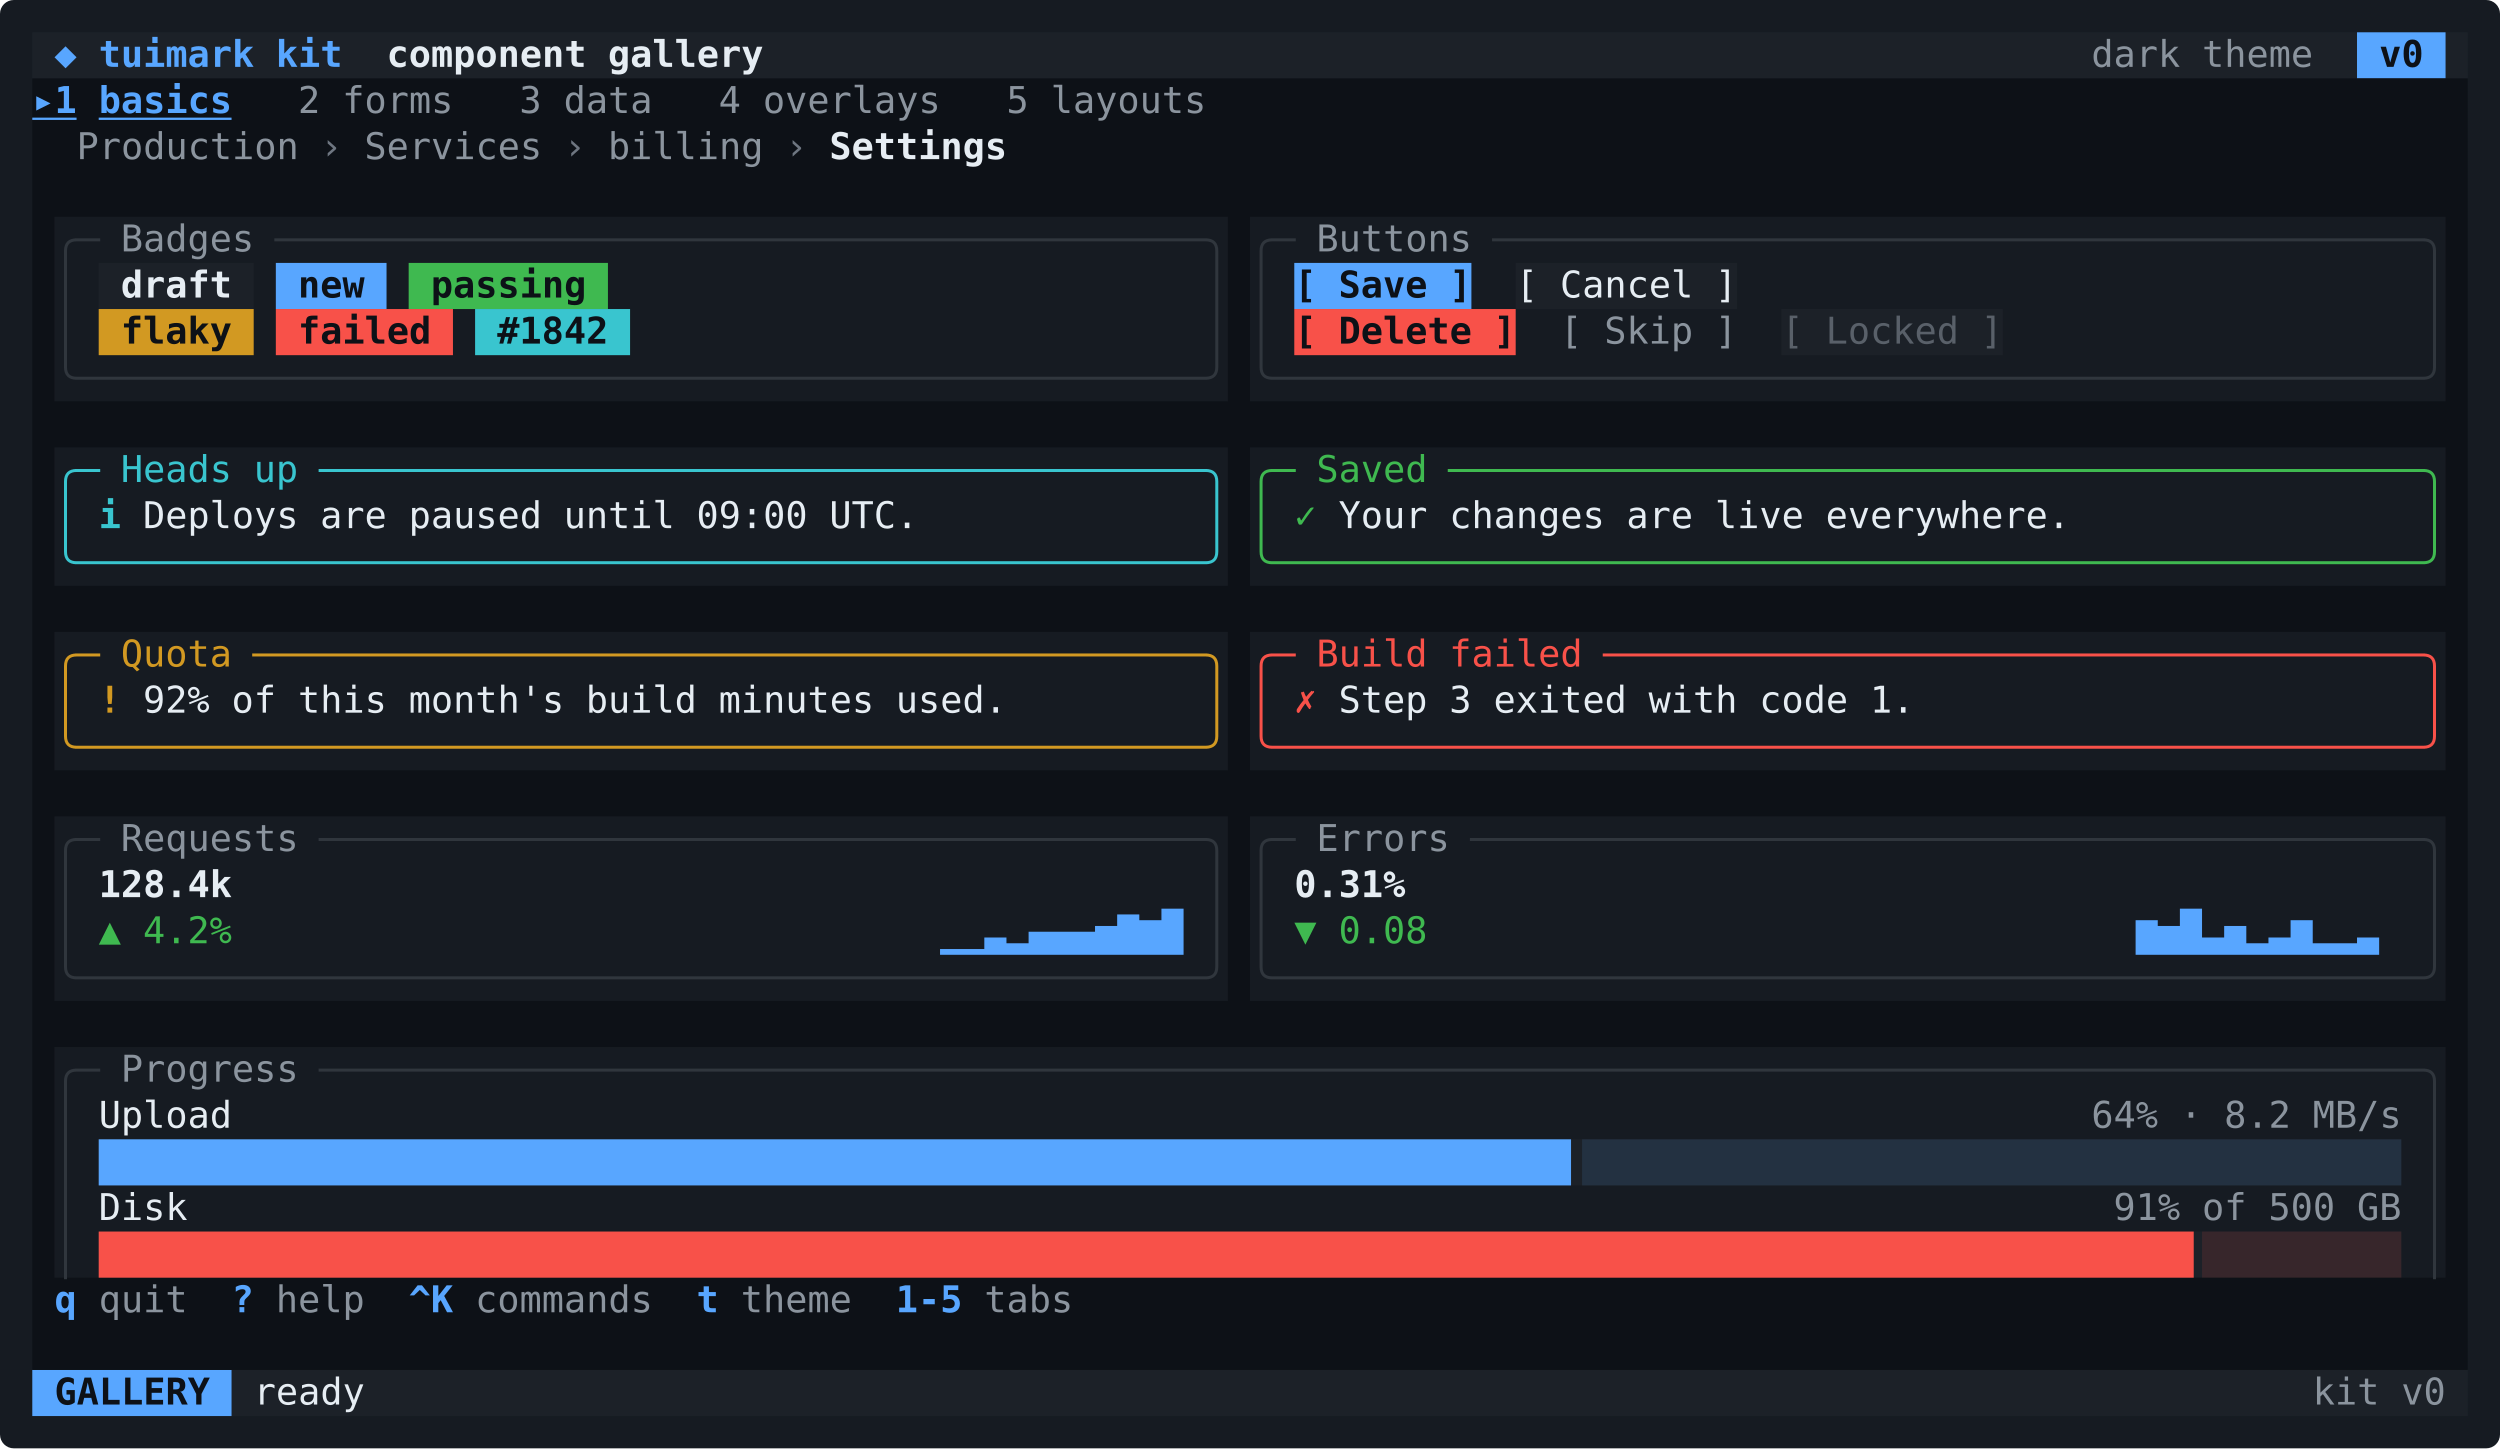
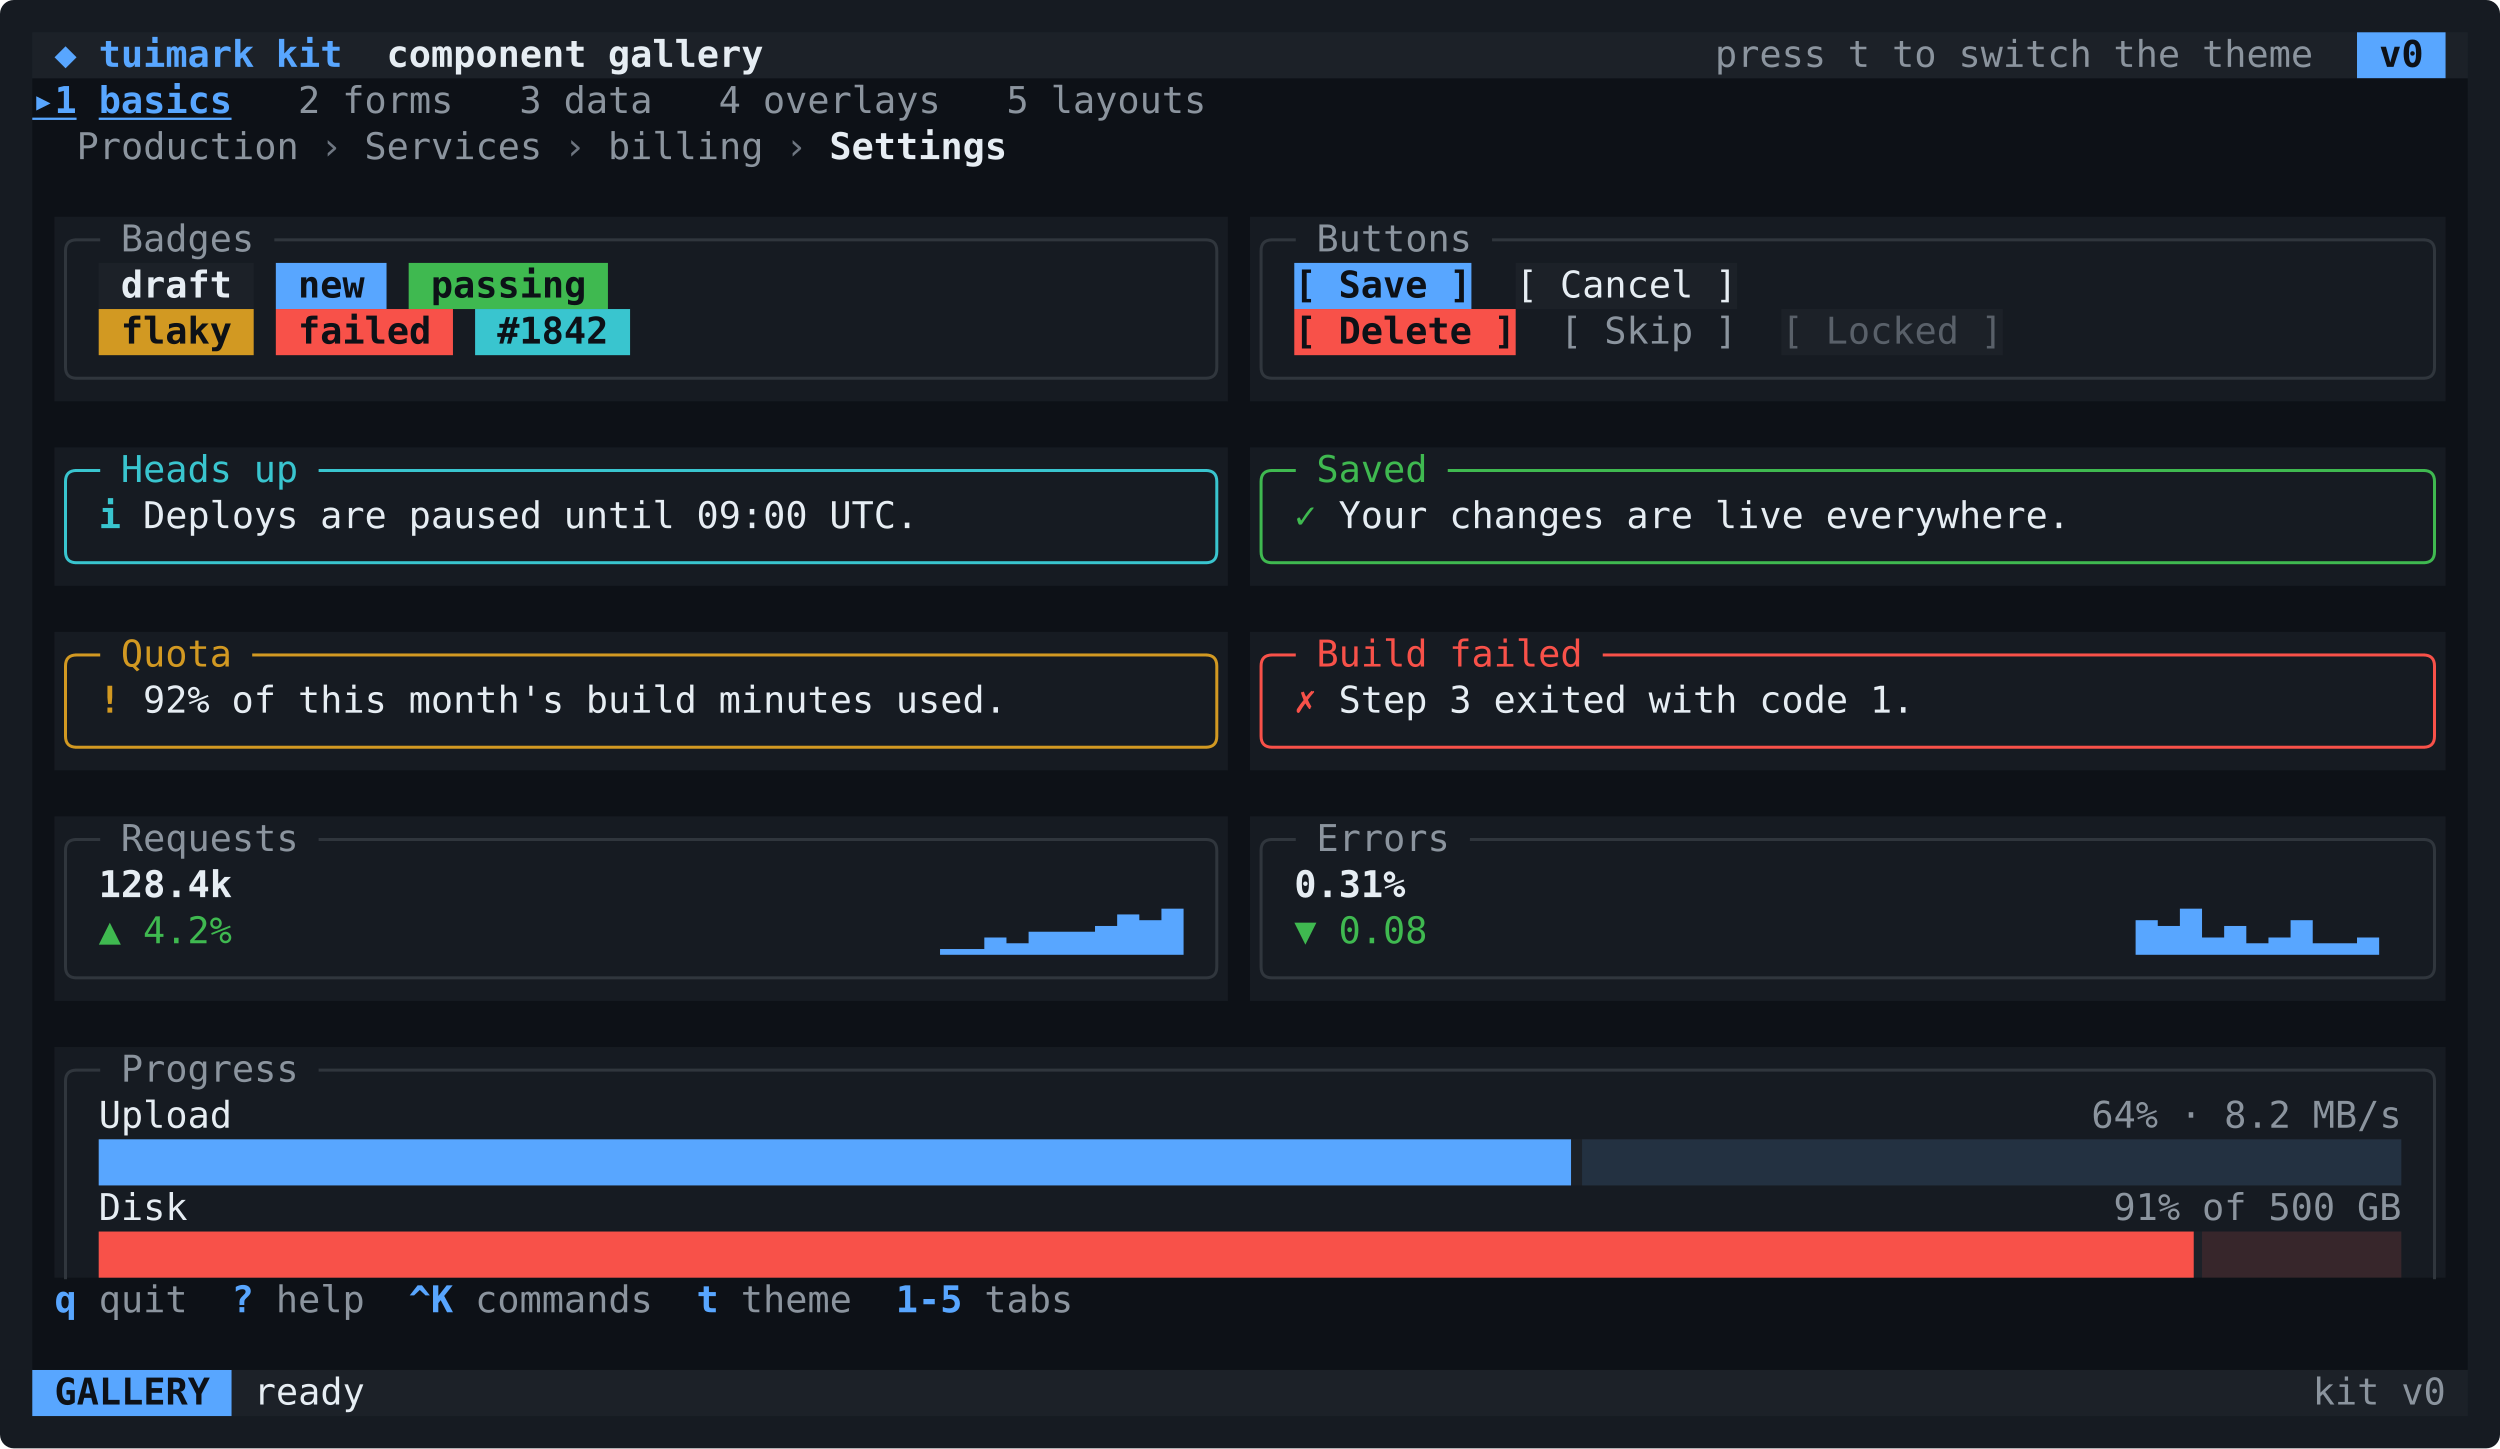
<svg xmlns="http://www.w3.org/2000/svg" width="1084" height="628" viewBox="0 0 1084 628" role="img" aria-label="kit gallery: the basics tab with a breadcrumb, badges, buttons, alerts and stat cards in the kit components, under the tab strip and the key hints">
  <rect width="1084" height="628" rx="6" fill="#161b22" />
  <path fill="#1c2128" d="M14 14h1008v20h-1008zM1060.4 14h9.6v20h-9.6zM42.8 114h67.2v20h-67.2zM657.2 114h96v20h-96zM772.4 134h96v20h-96zM42.8 494h998.4v20h-998.4zM42.8 534h998.4v20h-998.4zM100.4 594h969.6v20h-969.6z" />
  <path fill="#58a6ff" d="M1022 14h38.4v20h-38.4zM119.6 114h48v20h-48zM561.2 114h76.8v20h-76.8zM14 594h86.4v20h-86.4zM407.6 411.5h9.6v2.5h-9.6zM417.2 411.5h9.6v2.5h-9.6zM426.8 406.5h9.6v7.5h-9.6zM436.4 409h9.6v5h-9.6zM446 404h9.6v10h-9.6zM455.6 404h9.6v10h-9.6zM465.2 404h9.6v10h-9.6zM474.8 401.5h9.6v12.5h-9.6zM484.4 396.5h9.6v17.5h-9.6zM494 399h9.6v15h-9.6zM503.6 394h9.6v20h-9.6zM926 399h9.6v15h-9.6zM935.6 401.5h9.6v12.5h-9.6zM945.2 394h9.6v20h-9.6zM954.8 406.5h9.6v7.5h-9.6zM964.4 401.5h9.6v12.5h-9.6zM974 409h9.6v5h-9.6zM983.6 406.5h9.6v7.5h-9.6zM993.2 399h9.6v15h-9.6zM1002.8 409h9.6v5h-9.6zM1012.4 409h9.6v5h-9.6zM1022 406.5h9.6v7.5h-9.6zM42.8 494h9.6v20h-9.6zM52.4 494h9.6v20h-9.6zM62 494h9.6v20h-9.6zM71.6 494h9.6v20h-9.6zM81.2 494h9.6v20h-9.6zM90.8 494h9.6v20h-9.6zM100.4 494h9.6v20h-9.6zM110 494h9.6v20h-9.6zM119.6 494h9.6v20h-9.6zM129.2 494h9.6v20h-9.6zM138.8 494h9.6v20h-9.6zM148.4 494h9.6v20h-9.6zM158 494h9.6v20h-9.6zM167.6 494h9.6v20h-9.6zM177.2 494h9.6v20h-9.6zM186.8 494h9.6v20h-9.6zM196.4 494h9.6v20h-9.6zM206 494h9.6v20h-9.6zM215.6 494h9.6v20h-9.6zM225.2 494h9.6v20h-9.6zM234.8 494h9.6v20h-9.6zM244.4 494h9.6v20h-9.6zM254 494h9.6v20h-9.6zM263.6 494h9.6v20h-9.6zM273.2 494h9.6v20h-9.6zM282.8 494h9.6v20h-9.6zM292.4 494h9.6v20h-9.6zM302 494h9.6v20h-9.6zM311.6 494h9.6v20h-9.6zM321.2 494h9.6v20h-9.6zM330.8 494h9.6v20h-9.6zM340.4 494h9.6v20h-9.6zM350 494h9.6v20h-9.6zM359.6 494h9.6v20h-9.6zM369.2 494h9.6v20h-9.6zM378.8 494h9.6v20h-9.6zM388.4 494h9.6v20h-9.6zM398 494h9.6v20h-9.6zM407.6 494h9.6v20h-9.6zM417.2 494h9.6v20h-9.6zM426.8 494h9.6v20h-9.6zM436.4 494h9.6v20h-9.6zM446 494h9.6v20h-9.6zM455.6 494h9.6v20h-9.6zM465.2 494h9.6v20h-9.6zM474.8 494h9.6v20h-9.6zM484.4 494h9.6v20h-9.6zM494 494h9.6v20h-9.6zM503.6 494h9.6v20h-9.6zM513.2 494h9.6v20h-9.6zM522.8 494h9.6v20h-9.6zM532.4 494h9.6v20h-9.6zM542 494h9.6v20h-9.6zM551.6 494h9.6v20h-9.6zM561.2 494h9.6v20h-9.6zM570.8 494h9.6v20h-9.6zM580.4 494h9.6v20h-9.6zM590 494h9.6v20h-9.6zM599.6 494h9.6v20h-9.6zM609.2 494h9.6v20h-9.6zM618.8 494h9.6v20h-9.6zM628.4 494h9.6v20h-9.6zM638 494h9.6v20h-9.6zM647.6 494h9.6v20h-9.6zM657.2 494h9.6v20h-9.6zM666.8 494h9.6v20h-9.6zM676.4 494h4.8v20h-4.8z" />
  <path fill="#0d1117" d="M14 34h1056v20h-1056zM14 54h1056v20h-1056zM14 74h1056v20h-1056zM14 94h9.6v20h-9.6zM532.4 94h9.6v20h-9.6zM1060.4 94h9.6v20h-9.6zM14 114h9.6v20h-9.6zM532.4 114h9.6v20h-9.6zM1060.4 114h9.6v20h-9.6zM14 134h9.6v20h-9.6zM532.4 134h9.6v20h-9.6zM1060.4 134h9.6v20h-9.6zM14 154h9.6v20h-9.6zM532.4 154h9.6v20h-9.6zM1060.4 154h9.6v20h-9.6zM14 174h1056v20h-1056zM14 194h9.6v20h-9.6zM532.4 194h9.6v20h-9.6zM1060.4 194h9.6v20h-9.6zM14 214h9.6v20h-9.6zM532.4 214h9.6v20h-9.6zM1060.4 214h9.6v20h-9.6zM14 234h9.6v20h-9.6zM532.4 234h9.6v20h-9.6zM1060.4 234h9.6v20h-9.6zM14 254h1056v20h-1056zM14 274h9.6v20h-9.6zM532.4 274h9.6v20h-9.6zM1060.4 274h9.6v20h-9.6zM14 294h9.6v20h-9.6zM532.4 294h9.6v20h-9.6zM1060.4 294h9.6v20h-9.6zM14 314h9.6v20h-9.6zM532.4 314h9.6v20h-9.6zM1060.4 314h9.6v20h-9.6zM14 334h1056v20h-1056zM14 354h9.6v20h-9.6zM532.4 354h9.6v20h-9.6zM1060.4 354h9.6v20h-9.6zM14 374h9.6v20h-9.6zM532.4 374h9.6v20h-9.6zM1060.4 374h9.6v20h-9.6zM14 394h9.6v20h-9.6zM532.4 394h9.6v20h-9.6zM1060.4 394h9.6v20h-9.6zM14 414h9.6v20h-9.6zM532.4 414h9.6v20h-9.6zM1060.4 414h9.6v20h-9.6zM14 434h1056v20h-1056zM14 454h9.6v20h-9.6zM1060.4 454h9.6v20h-9.6zM14 474h9.6v20h-9.6zM1060.4 474h9.6v20h-9.6zM14 494h9.6v20h-9.6zM1060.4 494h9.6v20h-9.6zM14 514h9.6v20h-9.6zM1060.4 514h9.6v20h-9.6zM14 534h9.6v20h-9.6zM1060.4 534h9.6v20h-9.6zM14 554h1056v20h-1056zM14 574h1056v20h-1056z" />
  <path fill="#3fb950" d="M177.2 114h86.4v20h-86.4z" />
  <path fill="#d29922" d="M42.8 134h67.2v20h-67.2z" />
  <path fill="#f85149" d="M119.6 134h76.8v20h-76.8zM561.2 134h96v20h-96zM42.8 534h9.6v20h-9.6zM52.4 534h9.6v20h-9.6zM62 534h9.6v20h-9.6zM71.6 534h9.6v20h-9.6zM81.2 534h9.6v20h-9.6zM90.8 534h9.6v20h-9.6zM100.4 534h9.6v20h-9.6zM110 534h9.6v20h-9.6zM119.6 534h9.6v20h-9.6zM129.2 534h9.6v20h-9.6zM138.8 534h9.6v20h-9.6zM148.4 534h9.6v20h-9.6zM158 534h9.6v20h-9.6zM167.6 534h9.6v20h-9.6zM177.2 534h9.6v20h-9.6zM186.8 534h9.6v20h-9.6zM196.4 534h9.6v20h-9.6zM206 534h9.6v20h-9.6zM215.6 534h9.6v20h-9.6zM225.2 534h9.6v20h-9.6zM234.8 534h9.6v20h-9.6zM244.4 534h9.6v20h-9.6zM254 534h9.6v20h-9.6zM263.6 534h9.6v20h-9.6zM273.2 534h9.6v20h-9.6zM282.8 534h9.6v20h-9.6zM292.4 534h9.6v20h-9.6zM302 534h9.6v20h-9.6zM311.6 534h9.6v20h-9.6zM321.2 534h9.6v20h-9.6zM330.8 534h9.6v20h-9.6zM340.4 534h9.6v20h-9.6zM350 534h9.6v20h-9.6zM359.6 534h9.6v20h-9.6zM369.2 534h9.6v20h-9.6zM378.8 534h9.6v20h-9.6zM388.4 534h9.6v20h-9.6zM398 534h9.6v20h-9.6zM407.6 534h9.6v20h-9.6zM417.2 534h9.6v20h-9.6zM426.8 534h9.6v20h-9.6zM436.4 534h9.6v20h-9.6zM446 534h9.6v20h-9.6zM455.6 534h9.6v20h-9.6zM465.2 534h9.6v20h-9.6zM474.8 534h9.6v20h-9.6zM484.4 534h9.6v20h-9.6zM494 534h9.6v20h-9.6zM503.6 534h9.6v20h-9.6zM513.2 534h9.6v20h-9.6zM522.8 534h9.6v20h-9.6zM532.4 534h9.6v20h-9.6zM542 534h9.6v20h-9.6zM551.6 534h9.6v20h-9.6zM561.2 534h9.6v20h-9.6zM570.8 534h9.6v20h-9.6zM580.4 534h9.6v20h-9.6zM590 534h9.6v20h-9.6zM599.6 534h9.6v20h-9.6zM609.2 534h9.6v20h-9.6zM618.8 534h9.6v20h-9.6zM628.4 534h9.6v20h-9.6zM638 534h9.6v20h-9.6zM647.6 534h9.6v20h-9.6zM657.2 534h9.6v20h-9.6zM666.8 534h9.6v20h-9.6zM676.4 534h9.6v20h-9.6zM686 534h9.6v20h-9.6zM695.6 534h9.6v20h-9.6zM705.2 534h9.6v20h-9.6zM714.8 534h9.6v20h-9.6zM724.4 534h9.6v20h-9.6zM734 534h9.6v20h-9.6zM743.6 534h9.6v20h-9.6zM753.2 534h9.6v20h-9.6zM762.8 534h9.6v20h-9.6zM772.4 534h9.6v20h-9.6zM782 534h9.6v20h-9.6zM791.6 534h9.6v20h-9.6zM801.2 534h9.6v20h-9.6zM810.8 534h9.6v20h-9.6zM820.4 534h9.6v20h-9.6zM830 534h9.6v20h-9.6zM839.6 534h9.6v20h-9.6zM849.2 534h9.6v20h-9.6zM858.8 534h9.6v20h-9.6zM868.4 534h9.6v20h-9.6zM878 534h9.6v20h-9.6zM887.6 534h9.6v20h-9.6zM897.2 534h9.6v20h-9.6zM906.8 534h9.6v20h-9.6zM916.4 534h9.6v20h-9.6zM926 534h9.6v20h-9.6zM935.6 534h9.6v20h-9.6zM945.2 534h6v20h-6z" />
  <path fill="#39c5cf" d="M206 134h67.2v20h-67.2z" />
  <path fill="#58a6ff" fill-opacity="0.121" d="M686 494h9.6v20h-9.6zM695.6 494h9.6v20h-9.6zM705.2 494h9.6v20h-9.6zM714.8 494h9.6v20h-9.6zM724.4 494h9.6v20h-9.6zM734 494h9.6v20h-9.6zM743.6 494h9.6v20h-9.6zM753.2 494h9.6v20h-9.6zM762.8 494h9.6v20h-9.6zM772.4 494h9.6v20h-9.6zM782 494h9.6v20h-9.6zM791.6 494h9.6v20h-9.6zM801.2 494h9.6v20h-9.6zM810.8 494h9.6v20h-9.6zM820.4 494h9.6v20h-9.6zM830 494h9.6v20h-9.6zM839.6 494h9.6v20h-9.6zM849.2 494h9.6v20h-9.6zM858.8 494h9.6v20h-9.6zM868.4 494h9.6v20h-9.6zM878 494h9.6v20h-9.6zM887.6 494h9.6v20h-9.6zM897.2 494h9.6v20h-9.6zM906.8 494h9.6v20h-9.6zM916.4 494h9.6v20h-9.6zM926 494h9.6v20h-9.6zM935.6 494h9.6v20h-9.6zM945.2 494h9.6v20h-9.6zM954.8 494h9.6v20h-9.6zM964.4 494h9.6v20h-9.6zM974 494h9.6v20h-9.6zM983.6 494h9.6v20h-9.6zM993.2 494h9.6v20h-9.6zM1002.8 494h9.6v20h-9.6zM1012.4 494h9.6v20h-9.6zM1022 494h9.6v20h-9.6zM1031.6 494h9.6v20h-9.6z" />
  <path fill="#f85149" fill-opacity="0.121" d="M954.8 534h9.6v20h-9.6zM964.4 534h9.6v20h-9.6zM974 534h9.6v20h-9.6zM983.6 534h9.6v20h-9.6zM993.2 534h9.6v20h-9.6zM1002.8 534h9.6v20h-9.6zM1012.4 534h9.6v20h-9.6zM1022 534h9.6v20h-9.6zM1031.6 534h9.6v20h-9.6z" />
  <g fill="none" stroke-linecap="square" stroke-linejoin="miter">
    <path stroke="#30363d" stroke-width="1.3" d="M33.2 104H33.2Q28.4 104 28.4 108.8V114M33.2 104H42.8M119.6 104H129.2M129.2 104H138.8M138.8 104H148.4M148.4 104H158M158 104H167.6M167.6 104H177.2M177.2 104H186.8M186.8 104H196.4M196.4 104H206M206 104H215.6M215.6 104H225.2M225.2 104H234.8M234.8 104H244.4M244.4 104H254M254 104H263.6M263.6 104H273.2M273.2 104H282.8M282.8 104H292.4M292.4 104H302M302 104H311.6M311.6 104H321.2M321.2 104H330.8M330.8 104H340.4M340.4 104H350M350 104H359.6M359.6 104H369.2M369.2 104H378.8M378.8 104H388.4M388.4 104H398M398 104H407.6M407.6 104H417.2M417.2 104H426.8M426.8 104H436.4M436.4 104H446M446 104H455.6M455.6 104H465.2M465.2 104H474.8M474.8 104H484.4M484.4 104H494M494 104H503.6M503.6 104H513.2M513.2 104H522.8M522.8 104H522.8Q527.6 104 527.6 108.8V114M551.6 104H551.6Q546.8 104 546.8 108.8V114M551.6 104H561.2M647.6 104H657.2M657.2 104H666.8M666.8 104H676.4M676.4 104H686M686 104H695.6M695.6 104H705.2M705.2 104H714.8M714.8 104H724.4M724.4 104H734M734 104H743.6M743.6 104H753.2M753.2 104H762.8M762.8 104H772.4M772.4 104H782M782 104H791.6M791.6 104H801.2M801.2 104H810.8M810.8 104H820.4M820.4 104H830M830 104H839.6M839.6 104H849.2M849.2 104H858.8M858.8 104H868.4M868.4 104H878M878 104H887.6M887.6 104H897.2M897.2 104H906.8M906.8 104H916.4M916.4 104H926M926 104H935.6M935.6 104H945.2M945.2 104H954.8M954.8 104H964.4M964.4 104H974M974 104H983.6M983.6 104H993.2M993.2 104H1002.8M1002.8 104H1012.4M1012.4 104H1022M1022 104H1031.6M1031.6 104H1041.2M1041.2 104H1050.8M1050.8 104H1050.8Q1055.6 104 1055.6 108.8V114M28.4 114V134M527.6 114V134M546.8 114V134M1055.6 114V134M28.4 134V154M527.6 134V154M546.8 134V154M1055.6 134V154M33.2 164H33.2Q28.4 164 28.4 159.2V154M33.2 164H42.8M42.8 164H52.4M52.4 164H62M62 164H71.6M71.6 164H81.2M81.2 164H90.8M90.8 164H100.4M100.4 164H110M110 164H119.6M119.6 164H129.2M129.2 164H138.8M138.8 164H148.4M148.4 164H158M158 164H167.6M167.6 164H177.2M177.2 164H186.8M186.8 164H196.4M196.4 164H206M206 164H215.6M215.6 164H225.2M225.2 164H234.8M234.8 164H244.4M244.4 164H254M254 164H263.6M263.6 164H273.2M273.2 164H282.8M282.8 164H292.4M292.4 164H302M302 164H311.6M311.6 164H321.2M321.2 164H330.8M330.8 164H340.4M340.4 164H350M350 164H359.6M359.6 164H369.2M369.2 164H378.8M378.8 164H388.4M388.4 164H398M398 164H407.6M407.6 164H417.2M417.2 164H426.8M426.8 164H436.4M436.4 164H446M446 164H455.6M455.6 164H465.2M465.2 164H474.8M474.8 164H484.4M484.4 164H494M494 164H503.6M503.6 164H513.2M513.2 164H522.8M522.8 164H522.8Q527.6 164 527.6 159.2V154M551.6 164H551.6Q546.8 164 546.8 159.2V154M551.6 164H561.2M561.2 164H570.8M570.8 164H580.4M580.4 164H590M590 164H599.6M599.6 164H609.2M609.2 164H618.8M618.8 164H628.4M628.4 164H638M638 164H647.6M647.6 164H657.2M657.2 164H666.8M666.8 164H676.4M676.4 164H686M686 164H695.6M695.6 164H705.2M705.2 164H714.8M714.8 164H724.4M724.4 164H734M734 164H743.6M743.6 164H753.2M753.2 164H762.8M762.8 164H772.4M772.4 164H782M782 164H791.6M791.6 164H801.2M801.2 164H810.8M810.8 164H820.4M820.4 164H830M830 164H839.6M839.6 164H849.2M849.2 164H858.8M858.8 164H868.4M868.4 164H878M878 164H887.6M887.6 164H897.2M897.2 164H906.8M906.8 164H916.4M916.4 164H926M926 164H935.6M935.6 164H945.2M945.2 164H954.8M954.8 164H964.4M964.4 164H974M974 164H983.6M983.6 164H993.2M993.2 164H1002.8M1002.8 164H1012.4M1012.4 164H1022M1022 164H1031.6M1031.6 164H1041.2M1041.2 164H1050.8M1050.8 164H1050.8Q1055.6 164 1055.6 159.2V154M33.2 364H33.2Q28.4 364 28.4 368.8V374M33.2 364H42.8M138.8 364H148.4M148.4 364H158M158 364H167.6M167.6 364H177.2M177.2 364H186.8M186.8 364H196.4M196.4 364H206M206 364H215.6M215.6 364H225.2M225.2 364H234.8M234.8 364H244.4M244.4 364H254M254 364H263.6M263.6 364H273.2M273.2 364H282.8M282.8 364H292.4M292.4 364H302M302 364H311.6M311.6 364H321.2M321.2 364H330.8M330.8 364H340.4M340.4 364H350M350 364H359.6M359.6 364H369.2M369.2 364H378.8M378.8 364H388.4M388.4 364H398M398 364H407.6M407.6 364H417.2M417.2 364H426.8M426.8 364H436.4M436.4 364H446M446 364H455.6M455.6 364H465.2M465.2 364H474.8M474.8 364H484.4M484.4 364H494M494 364H503.6M503.6 364H513.2M513.2 364H522.8M522.8 364H522.8Q527.6 364 527.6 368.8V374M551.6 364H551.6Q546.8 364 546.8 368.8V374M551.6 364H561.2M638 364H647.6M647.6 364H657.2M657.2 364H666.8M666.8 364H676.4M676.4 364H686M686 364H695.6M695.6 364H705.2M705.2 364H714.8M714.8 364H724.4M724.4 364H734M734 364H743.6M743.6 364H753.2M753.2 364H762.8M762.8 364H772.4M772.4 364H782M782 364H791.6M791.6 364H801.2M801.2 364H810.8M810.8 364H820.4M820.4 364H830M830 364H839.6M839.6 364H849.2M849.2 364H858.8M858.8 364H868.4M868.4 364H878M878 364H887.6M887.6 364H897.2M897.2 364H906.8M906.8 364H916.4M916.4 364H926M926 364H935.6M935.6 364H945.2M945.2 364H954.8M954.8 364H964.4M964.4 364H974M974 364H983.6M983.6 364H993.2M993.2 364H1002.8M1002.8 364H1012.4M1012.4 364H1022M1022 364H1031.6M1031.6 364H1041.2M1041.2 364H1050.8M1050.8 364H1050.8Q1055.6 364 1055.6 368.8V374M28.4 374V394M527.6 374V394M546.8 374V394M1055.6 374V394M28.4 394V414M527.6 394V414M546.8 394V414M1055.6 394V414M33.2 424H33.2Q28.4 424 28.4 419.2V414M33.2 424H42.8M42.8 424H52.4M52.4 424H62M62 424H71.6M71.6 424H81.2M81.2 424H90.8M90.8 424H100.4M100.4 424H110M110 424H119.6M119.6 424H129.2M129.2 424H138.8M138.8 424H148.4M148.4 424H158M158 424H167.6M167.6 424H177.2M177.2 424H186.8M186.8 424H196.4M196.4 424H206M206 424H215.6M215.6 424H225.2M225.2 424H234.8M234.8 424H244.4M244.4 424H254M254 424H263.6M263.6 424H273.2M273.2 424H282.8M282.8 424H292.4M292.4 424H302M302 424H311.6M311.6 424H321.2M321.2 424H330.8M330.8 424H340.4M340.4 424H350M350 424H359.6M359.6 424H369.2M369.2 424H378.8M378.8 424H388.4M388.4 424H398M398 424H407.6M407.6 424H417.2M417.2 424H426.8M426.8 424H436.4M436.4 424H446M446 424H455.6M455.6 424H465.2M465.2 424H474.8M474.8 424H484.4M484.4 424H494M494 424H503.6M503.6 424H513.2M513.2 424H522.8M522.8 424H522.8Q527.6 424 527.6 419.2V414M551.6 424H551.6Q546.8 424 546.8 419.2V414M551.6 424H561.2M561.2 424H570.8M570.8 424H580.4M580.4 424H590M590 424H599.6M599.6 424H609.2M609.2 424H618.8M618.8 424H628.4M628.4 424H638M638 424H647.6M647.6 424H657.2M657.2 424H666.8M666.8 424H676.4M676.4 424H686M686 424H695.6M695.6 424H705.2M705.2 424H714.8M714.8 424H724.4M724.4 424H734M734 424H743.6M743.6 424H753.2M753.2 424H762.8M762.8 424H772.4M772.4 424H782M782 424H791.6M791.6 424H801.2M801.2 424H810.8M810.8 424H820.4M820.4 424H830M830 424H839.6M839.6 424H849.2M849.2 424H858.8M858.8 424H868.4M868.4 424H878M878 424H887.6M887.6 424H897.2M897.2 424H906.8M906.8 424H916.4M916.4 424H926M926 424H935.6M935.6 424H945.2M945.2 424H954.8M954.8 424H964.4M964.4 424H974M974 424H983.6M983.6 424H993.2M993.2 424H1002.8M1002.8 424H1012.4M1012.4 424H1022M1022 424H1031.6M1031.6 424H1041.2M1041.2 424H1050.8M1050.8 424H1050.8Q1055.6 424 1055.6 419.2V414M33.2 464H33.2Q28.4 464 28.4 468.8V474M33.2 464H42.8M138.8 464H148.4M148.4 464H158M158 464H167.6M167.6 464H177.2M177.2 464H186.8M186.8 464H196.4M196.4 464H206M206 464H215.6M215.6 464H225.2M225.2 464H234.8M234.8 464H244.4M244.4 464H254M254 464H263.6M263.6 464H273.2M273.2 464H282.8M282.8 464H292.4M292.4 464H302M302 464H311.6M311.6 464H321.2M321.2 464H330.8M330.8 464H340.4M340.4 464H350M350 464H359.6M359.6 464H369.2M369.2 464H378.8M378.8 464H388.4M388.4 464H398M398 464H407.6M407.6 464H417.2M417.2 464H426.8M426.8 464H436.4M436.4 464H446M446 464H455.6M455.6 464H465.2M465.2 464H474.8M474.8 464H484.4M484.4 464H494M494 464H503.6M503.6 464H513.2M513.2 464H522.8M522.8 464H532.4M532.4 464H542M542 464H551.6M551.6 464H561.2M561.2 464H570.8M570.8 464H580.4M580.4 464H590M590 464H599.6M599.6 464H609.2M609.2 464H618.8M618.8 464H628.4M628.4 464H638M638 464H647.6M647.6 464H657.2M657.2 464H666.8M666.8 464H676.4M676.4 464H686M686 464H695.6M695.6 464H705.2M705.2 464H714.8M714.8 464H724.4M724.4 464H734M734 464H743.6M743.6 464H753.2M753.2 464H762.8M762.8 464H772.4M772.4 464H782M782 464H791.6M791.6 464H801.2M801.2 464H810.8M810.8 464H820.4M820.4 464H830M830 464H839.6M839.6 464H849.2M849.2 464H858.8M858.8 464H868.4M868.4 464H878M878 464H887.6M887.6 464H897.2M897.2 464H906.8M906.8 464H916.4M916.4 464H926M926 464H935.6M935.6 464H945.2M945.2 464H954.8M954.8 464H964.4M964.4 464H974M974 464H983.6M983.6 464H993.2M993.2 464H1002.8M1002.8 464H1012.4M1012.4 464H1022M1022 464H1031.6M1031.6 464H1041.2M1041.2 464H1050.8M1050.8 464H1050.8Q1055.6 464 1055.6 468.8V474M28.4 474V494M1055.6 474V494M28.4 494V514M1055.6 494V514M28.4 514V534M1055.6 514V534M28.4 534V554M1055.6 534V554" />
    <path stroke="#39c5cf" stroke-width="1.3" d="M33.2 204H33.2Q28.4 204 28.4 208.8V214M33.2 204H42.8M138.8 204H148.4M148.4 204H158M158 204H167.6M167.6 204H177.2M177.2 204H186.8M186.8 204H196.4M196.4 204H206M206 204H215.6M215.6 204H225.2M225.2 204H234.8M234.8 204H244.4M244.4 204H254M254 204H263.6M263.6 204H273.2M273.2 204H282.8M282.8 204H292.4M292.4 204H302M302 204H311.6M311.6 204H321.2M321.2 204H330.8M330.8 204H340.4M340.4 204H350M350 204H359.6M359.6 204H369.2M369.2 204H378.8M378.8 204H388.4M388.4 204H398M398 204H407.6M407.6 204H417.2M417.2 204H426.8M426.8 204H436.4M436.4 204H446M446 204H455.6M455.6 204H465.2M465.2 204H474.8M474.8 204H484.4M484.4 204H494M494 204H503.6M503.6 204H513.2M513.2 204H522.8M522.8 204H522.8Q527.6 204 527.6 208.8V214M28.4 214V234M527.6 214V234M33.2 244H33.2Q28.4 244 28.4 239.2V234M33.2 244H42.8M42.8 244H52.4M52.4 244H62M62 244H71.6M71.6 244H81.2M81.2 244H90.8M90.8 244H100.4M100.4 244H110M110 244H119.6M119.6 244H129.2M129.2 244H138.8M138.8 244H148.4M148.4 244H158M158 244H167.6M167.6 244H177.2M177.2 244H186.8M186.8 244H196.4M196.4 244H206M206 244H215.6M215.6 244H225.2M225.2 244H234.8M234.8 244H244.4M244.4 244H254M254 244H263.6M263.6 244H273.2M273.2 244H282.8M282.8 244H292.4M292.4 244H302M302 244H311.6M311.6 244H321.2M321.2 244H330.8M330.8 244H340.4M340.4 244H350M350 244H359.6M359.6 244H369.2M369.2 244H378.8M378.8 244H388.4M388.4 244H398M398 244H407.6M407.6 244H417.2M417.2 244H426.8M426.8 244H436.4M436.4 244H446M446 244H455.6M455.6 244H465.2M465.2 244H474.8M474.8 244H484.4M484.4 244H494M494 244H503.6M503.6 244H513.2M513.2 244H522.8M522.8 244H522.8Q527.6 244 527.6 239.2V234" />
    <path stroke="#3fb950" stroke-width="1.3" d="M551.6 204H551.6Q546.8 204 546.8 208.8V214M551.6 204H561.2M628.4 204H638M638 204H647.6M647.6 204H657.2M657.2 204H666.8M666.8 204H676.4M676.4 204H686M686 204H695.6M695.6 204H705.2M705.2 204H714.8M714.8 204H724.4M724.4 204H734M734 204H743.6M743.6 204H753.2M753.2 204H762.8M762.8 204H772.4M772.4 204H782M782 204H791.6M791.6 204H801.2M801.2 204H810.8M810.8 204H820.4M820.4 204H830M830 204H839.6M839.6 204H849.2M849.2 204H858.8M858.8 204H868.4M868.4 204H878M878 204H887.6M887.6 204H897.2M897.2 204H906.8M906.8 204H916.4M916.4 204H926M926 204H935.6M935.6 204H945.2M945.2 204H954.8M954.8 204H964.4M964.4 204H974M974 204H983.6M983.6 204H993.2M993.2 204H1002.8M1002.8 204H1012.4M1012.4 204H1022M1022 204H1031.6M1031.6 204H1041.2M1041.2 204H1050.8M1050.8 204H1050.8Q1055.6 204 1055.6 208.8V214M546.8 214V234M1055.6 214V234M551.6 244H551.6Q546.8 244 546.8 239.2V234M551.6 244H561.2M561.2 244H570.8M570.8 244H580.4M580.4 244H590M590 244H599.6M599.6 244H609.2M609.2 244H618.8M618.8 244H628.4M628.4 244H638M638 244H647.6M647.6 244H657.2M657.2 244H666.8M666.8 244H676.4M676.4 244H686M686 244H695.6M695.6 244H705.2M705.2 244H714.8M714.8 244H724.4M724.4 244H734M734 244H743.6M743.6 244H753.2M753.2 244H762.8M762.8 244H772.4M772.4 244H782M782 244H791.6M791.6 244H801.2M801.2 244H810.8M810.8 244H820.4M820.4 244H830M830 244H839.6M839.6 244H849.2M849.2 244H858.8M858.8 244H868.4M868.4 244H878M878 244H887.6M887.6 244H897.2M897.2 244H906.8M906.8 244H916.4M916.4 244H926M926 244H935.6M935.6 244H945.2M945.2 244H954.8M954.8 244H964.4M964.4 244H974M974 244H983.6M983.6 244H993.2M993.2 244H1002.8M1002.8 244H1012.4M1012.4 244H1022M1022 244H1031.6M1031.6 244H1041.2M1041.2 244H1050.8M1050.8 244H1050.8Q1055.6 244 1055.6 239.2V234" />
    <path stroke="#d29922" stroke-width="1.3" d="M33.2 284H33.2Q28.4 284 28.4 288.8V294M33.2 284H42.8M110 284H119.6M119.6 284H129.2M129.2 284H138.8M138.8 284H148.4M148.4 284H158M158 284H167.6M167.6 284H177.2M177.2 284H186.8M186.8 284H196.4M196.4 284H206M206 284H215.6M215.6 284H225.2M225.2 284H234.8M234.8 284H244.4M244.4 284H254M254 284H263.6M263.6 284H273.2M273.2 284H282.8M282.8 284H292.4M292.4 284H302M302 284H311.6M311.6 284H321.2M321.2 284H330.8M330.8 284H340.4M340.4 284H350M350 284H359.6M359.6 284H369.2M369.2 284H378.8M378.8 284H388.4M388.4 284H398M398 284H407.6M407.6 284H417.2M417.2 284H426.8M426.8 284H436.4M436.4 284H446M446 284H455.6M455.6 284H465.2M465.2 284H474.8M474.8 284H484.4M484.4 284H494M494 284H503.6M503.6 284H513.2M513.2 284H522.8M522.8 284H522.8Q527.6 284 527.6 288.8V294M28.4 294V314M527.6 294V314M33.2 324H33.2Q28.4 324 28.4 319.2V314M33.2 324H42.8M42.8 324H52.4M52.4 324H62M62 324H71.6M71.6 324H81.2M81.2 324H90.8M90.8 324H100.4M100.4 324H110M110 324H119.6M119.6 324H129.2M129.2 324H138.8M138.8 324H148.4M148.4 324H158M158 324H167.6M167.6 324H177.2M177.2 324H186.8M186.8 324H196.4M196.4 324H206M206 324H215.6M215.6 324H225.2M225.2 324H234.8M234.8 324H244.4M244.4 324H254M254 324H263.6M263.6 324H273.2M273.2 324H282.8M282.8 324H292.4M292.4 324H302M302 324H311.6M311.6 324H321.2M321.2 324H330.8M330.8 324H340.4M340.4 324H350M350 324H359.6M359.6 324H369.2M369.2 324H378.8M378.8 324H388.4M388.4 324H398M398 324H407.6M407.6 324H417.2M417.2 324H426.8M426.8 324H436.4M436.4 324H446M446 324H455.6M455.6 324H465.2M465.2 324H474.8M474.8 324H484.4M484.4 324H494M494 324H503.6M503.6 324H513.2M513.2 324H522.8M522.8 324H522.8Q527.6 324 527.6 319.2V314" />
    <path stroke="#f85149" stroke-width="1.3" d="M551.6 284H551.6Q546.8 284 546.8 288.8V294M551.6 284H561.2M695.6 284H705.2M705.2 284H714.8M714.8 284H724.4M724.4 284H734M734 284H743.6M743.6 284H753.2M753.2 284H762.8M762.8 284H772.4M772.4 284H782M782 284H791.6M791.6 284H801.2M801.2 284H810.8M810.8 284H820.4M820.4 284H830M830 284H839.6M839.6 284H849.2M849.2 284H858.8M858.8 284H868.4M868.4 284H878M878 284H887.6M887.6 284H897.2M897.2 284H906.8M906.8 284H916.4M916.4 284H926M926 284H935.6M935.6 284H945.2M945.2 284H954.8M954.8 284H964.4M964.4 284H974M974 284H983.6M983.6 284H993.2M993.2 284H1002.8M1002.8 284H1012.4M1012.4 284H1022M1022 284H1031.6M1031.6 284H1041.2M1041.2 284H1050.8M1050.8 284H1050.8Q1055.6 284 1055.6 288.8V294M546.8 294V314M1055.6 294V314M551.6 324H551.6Q546.8 324 546.8 319.2V314M551.6 324H561.2M561.2 324H570.8M570.8 324H580.4M580.4 324H590M590 324H599.6M599.6 324H609.2M609.2 324H618.8M618.8 324H628.4M628.4 324H638M638 324H647.6M647.6 324H657.2M657.2 324H666.8M666.8 324H676.4M676.4 324H686M686 324H695.6M695.6 324H705.2M705.2 324H714.8M714.8 324H724.4M724.4 324H734M734 324H743.6M743.6 324H753.2M753.2 324H762.8M762.8 324H772.4M772.4 324H782M782 324H791.6M791.6 324H801.2M801.2 324H810.8M810.8 324H820.4M820.4 324H830M830 324H839.6M839.6 324H849.2M849.2 324H858.8M858.8 324H868.4M868.4 324H878M878 324H887.6M887.6 324H897.2M897.2 324H906.8M906.8 324H916.4M916.4 324H926M926 324H935.6M935.6 324H945.2M945.2 324H954.8M954.8 324H964.4M964.4 324H974M974 324H983.6M983.6 324H993.2M993.2 324H1002.8M1002.8 324H1012.4M1012.4 324H1022M1022 324H1031.6M1031.6 324H1041.2M1041.2 324H1050.8M1050.8 324H1050.8Q1055.6 324 1055.6 319.2V314" />
  </g>
  <g font-family="'JetBrains Mono','SF Mono',SFMono-Regular,Menlo,Consolas,'DejaVu Sans Mono','Noto Sans Mono',monospace" font-size="16" xml:space="preserve">
    <text x="23.6" y="29" textLength="9.6" lengthAdjust="spacing" fill="#58a6ff" font-weight="700">◆</text>
    <text x="42.8" y="29" textLength="67.2" lengthAdjust="spacing" fill="#58a6ff" font-weight="700">tuimark</text>
    <text x="119.6" y="29" textLength="28.8" lengthAdjust="spacing" fill="#58a6ff" font-weight="700">kit</text>
    <text x="167.6" y="29" textLength="86.4" lengthAdjust="spacing" fill="#e6edf3" font-weight="700">component</text>
    <text x="263.6" y="29" textLength="67.2" lengthAdjust="spacing" fill="#e6edf3" font-weight="700">gallery</text>
-     <text x="906.8" y="29" textLength="38.4" lengthAdjust="spacing" fill="#8b949e">dark</text>
+     <text x="743.6" y="29" textLength="48" lengthAdjust="spacing" fill="#8b949e">press</text>
+     <text x="801.2" y="29" textLength="9.6" lengthAdjust="spacing" fill="#8b949e">t</text>
+     <text x="820.4" y="29" textLength="19.2" lengthAdjust="spacing" fill="#8b949e">to</text>
+     <text x="849.2" y="29" textLength="57.6" lengthAdjust="spacing" fill="#8b949e">switch</text>
+     <text x="916.4" y="29" textLength="28.8" lengthAdjust="spacing" fill="#8b949e">the</text>
    <text x="954.8" y="29" textLength="48" lengthAdjust="spacing" fill="#8b949e">theme</text>
    <text x="1031.6" y="29" textLength="19.2" lengthAdjust="spacing" fill="#0d1117" font-weight="700">v0</text>
    <text x="14" y="49" textLength="19.2" lengthAdjust="spacing" fill="#58a6ff" font-weight="700">▸1</text>
    <rect x="14" y="51" width="19.2" height="1" fill="#58a6ff" />
    <text x="42.8" y="49" textLength="57.6" lengthAdjust="spacing" fill="#58a6ff" font-weight="700">basics</text>
    <rect x="42.8" y="51" width="57.6" height="1" fill="#58a6ff" />
    <text x="129.2" y="49" textLength="9.6" lengthAdjust="spacing" fill="#8b949e">2</text>
    <text x="148.4" y="49" textLength="48" lengthAdjust="spacing" fill="#8b949e">forms</text>
    <text x="225.2" y="49" textLength="9.6" lengthAdjust="spacing" fill="#8b949e">3</text>
    <text x="244.4" y="49" textLength="38.4" lengthAdjust="spacing" fill="#8b949e">data</text>
    <text x="311.6" y="49" textLength="9.6" lengthAdjust="spacing" fill="#8b949e">4</text>
    <text x="330.8" y="49" textLength="76.8" lengthAdjust="spacing" fill="#8b949e">overlays</text>
    <text x="436.4" y="49" textLength="9.6" lengthAdjust="spacing" fill="#8b949e">5</text>
    <text x="455.6" y="49" textLength="67.2" lengthAdjust="spacing" fill="#8b949e">layouts</text>
    <text x="33.2" y="69" textLength="96" lengthAdjust="spacing" fill="#8b949e">Production</text>
    <text x="138.8" y="69" textLength="9.6" lengthAdjust="spacing" fill="#6e7681">›</text>
    <text x="158" y="69" textLength="76.8" lengthAdjust="spacing" fill="#8b949e">Services</text>
    <text x="244.4" y="69" textLength="9.6" lengthAdjust="spacing" fill="#6e7681">›</text>
    <text x="263.6" y="69" textLength="67.2" lengthAdjust="spacing" fill="#8b949e">billing</text>
    <text x="340.4" y="69" textLength="9.6" lengthAdjust="spacing" fill="#6e7681">›</text>
    <text x="359.6" y="69" textLength="76.8" lengthAdjust="spacing" fill="#e6edf3" font-weight="700">Settings</text>
    <text x="52.4" y="109" textLength="57.6" lengthAdjust="spacing" fill="#8b949e">Badges</text>
    <text x="570.8" y="109" textLength="67.2" lengthAdjust="spacing" fill="#8b949e">Buttons</text>
    <text x="52.4" y="129" textLength="48" lengthAdjust="spacing" fill="#e6edf3" font-weight="700">draft</text>
    <text x="129.2" y="129" textLength="28.8" lengthAdjust="spacing" fill="#0d1117" font-weight="700">new</text>
    <text x="186.8" y="129" textLength="67.2" lengthAdjust="spacing" fill="#0d1117" font-weight="700">passing</text>
    <text x="561.2" y="129" textLength="9.6" lengthAdjust="spacing" fill="#0d1117" font-weight="700">[</text>
    <text x="580.4" y="129" textLength="38.4" lengthAdjust="spacing" fill="#0d1117" font-weight="700">Save</text>
    <text x="628.4" y="129" textLength="9.6" lengthAdjust="spacing" fill="#0d1117" font-weight="700">]</text>
    <text x="657.2" y="129" textLength="9.6" lengthAdjust="spacing" fill="#e6edf3">[</text>
    <text x="676.4" y="129" textLength="57.6" lengthAdjust="spacing" fill="#e6edf3">Cancel</text>
    <text x="743.6" y="129" textLength="9.6" lengthAdjust="spacing" fill="#e6edf3">]</text>
    <text x="52.4" y="149" textLength="48" lengthAdjust="spacing" fill="#0d1117" font-weight="700">flaky</text>
    <text x="129.2" y="149" textLength="57.6" lengthAdjust="spacing" fill="#0d1117" font-weight="700">failed</text>
    <text x="215.6" y="149" textLength="48" lengthAdjust="spacing" fill="#0d1117" font-weight="700">#1842</text>
    <text x="561.2" y="149" textLength="9.6" lengthAdjust="spacing" fill="#0d1117" font-weight="700">[</text>
    <text x="580.4" y="149" textLength="57.6" lengthAdjust="spacing" fill="#0d1117" font-weight="700">Delete</text>
    <text x="647.6" y="149" textLength="9.6" lengthAdjust="spacing" fill="#0d1117" font-weight="700">]</text>
    <text x="676.4" y="149" textLength="9.6" lengthAdjust="spacing" fill="#8b949e">[</text>
    <text x="695.6" y="149" textLength="38.4" lengthAdjust="spacing" fill="#8b949e">Skip</text>
    <text x="743.6" y="149" textLength="9.6" lengthAdjust="spacing" fill="#8b949e">]</text>
    <text x="772.4" y="149" textLength="9.6" lengthAdjust="spacing" fill="#8b949e" fill-opacity="0.55">[</text>
    <text x="791.6" y="149" textLength="57.6" lengthAdjust="spacing" fill="#8b949e" fill-opacity="0.55">Locked</text>
    <text x="858.8" y="149" textLength="9.6" lengthAdjust="spacing" fill="#8b949e" fill-opacity="0.55">]</text>
    <text x="52.4" y="209" textLength="48" lengthAdjust="spacing" fill="#39c5cf">Heads</text>
    <text x="110" y="209" textLength="19.2" lengthAdjust="spacing" fill="#39c5cf">up</text>
    <text x="570.8" y="209" textLength="48" lengthAdjust="spacing" fill="#3fb950">Saved</text>
    <text x="42.8" y="229" textLength="9.6" lengthAdjust="spacing" fill="#39c5cf" font-weight="700">i</text>
    <text x="62" y="229" textLength="67.2" lengthAdjust="spacing" fill="#e6edf3">Deploys</text>
    <text x="138.8" y="229" textLength="28.8" lengthAdjust="spacing" fill="#e6edf3">are</text>
    <text x="177.2" y="229" textLength="57.6" lengthAdjust="spacing" fill="#e6edf3">paused</text>
    <text x="244.4" y="229" textLength="48" lengthAdjust="spacing" fill="#e6edf3">until</text>
    <text x="302" y="229" textLength="48" lengthAdjust="spacing" fill="#e6edf3">09:00</text>
    <text x="359.6" y="229" textLength="38.4" lengthAdjust="spacing" fill="#e6edf3">UTC.</text>
    <text x="561.2" y="229" textLength="9.6" lengthAdjust="spacing" fill="#3fb950" font-weight="700">✓</text>
    <text x="580.4" y="229" textLength="38.4" lengthAdjust="spacing" fill="#e6edf3">Your</text>
    <text x="628.4" y="229" textLength="67.2" lengthAdjust="spacing" fill="#e6edf3">changes</text>
    <text x="705.2" y="229" textLength="28.8" lengthAdjust="spacing" fill="#e6edf3">are</text>
    <text x="743.6" y="229" textLength="38.4" lengthAdjust="spacing" fill="#e6edf3">live</text>
    <text x="791.6" y="229" textLength="105.6" lengthAdjust="spacing" fill="#e6edf3">everywhere.</text>
    <text x="52.4" y="289" textLength="48" lengthAdjust="spacing" fill="#d29922">Quota</text>
    <text x="570.8" y="289" textLength="48" lengthAdjust="spacing" fill="#f85149">Build</text>
    <text x="628.4" y="289" textLength="57.6" lengthAdjust="spacing" fill="#f85149">failed</text>
    <text x="42.8" y="309" textLength="9.6" lengthAdjust="spacing" fill="#d29922" font-weight="700">!</text>
    <text x="62" y="309" textLength="28.8" lengthAdjust="spacing" fill="#e6edf3">92%</text>
    <text x="100.4" y="309" textLength="19.2" lengthAdjust="spacing" fill="#e6edf3">of</text>
    <text x="129.2" y="309" textLength="38.4" lengthAdjust="spacing" fill="#e6edf3">this</text>
    <text x="177.2" y="309" textLength="67.2" lengthAdjust="spacing" fill="#e6edf3">month's</text>
    <text x="254" y="309" textLength="48" lengthAdjust="spacing" fill="#e6edf3">build</text>
    <text x="311.6" y="309" textLength="67.2" lengthAdjust="spacing" fill="#e6edf3">minutes</text>
    <text x="388.4" y="309" textLength="48" lengthAdjust="spacing" fill="#e6edf3">used.</text>
    <text x="561.2" y="309" textLength="9.6" lengthAdjust="spacing" fill="#f85149" font-weight="700">✗</text>
    <text x="580.4" y="309" textLength="38.4" lengthAdjust="spacing" fill="#e6edf3">Step</text>
    <text x="628.4" y="309" textLength="9.6" lengthAdjust="spacing" fill="#e6edf3">3</text>
    <text x="647.6" y="309" textLength="57.6" lengthAdjust="spacing" fill="#e6edf3">exited</text>
    <text x="714.8" y="309" textLength="38.4" lengthAdjust="spacing" fill="#e6edf3">with</text>
    <text x="762.8" y="309" textLength="38.4" lengthAdjust="spacing" fill="#e6edf3">code</text>
    <text x="810.8" y="309" textLength="19.2" lengthAdjust="spacing" fill="#e6edf3">1.</text>
    <text x="52.4" y="369" textLength="76.8" lengthAdjust="spacing" fill="#8b949e">Requests</text>
    <text x="570.8" y="369" textLength="57.6" lengthAdjust="spacing" fill="#8b949e">Errors</text>
    <text x="42.8" y="389" textLength="57.6" lengthAdjust="spacing" fill="#e6edf3" font-weight="700">128.4k</text>
    <text x="561.2" y="389" textLength="48" lengthAdjust="spacing" fill="#e6edf3" font-weight="700">0.31%</text>
    <text x="42.8" y="409" textLength="9.6" lengthAdjust="spacing" fill="#3fb950">▲</text>
    <text x="62" y="409" textLength="38.4" lengthAdjust="spacing" fill="#3fb950">4.2%</text>
    <text x="561.2" y="409" textLength="9.6" lengthAdjust="spacing" fill="#3fb950">▼</text>
    <text x="580.4" y="409" textLength="38.4" lengthAdjust="spacing" fill="#3fb950">0.08</text>
    <text x="52.4" y="469" textLength="76.8" lengthAdjust="spacing" fill="#8b949e">Progress</text>
    <text x="42.8" y="489" textLength="57.6" lengthAdjust="spacing" fill="#e6edf3">Upload</text>
    <text x="906.8" y="489" textLength="28.8" lengthAdjust="spacing" fill="#8b949e">64%</text>
    <text x="945.2" y="489" textLength="9.6" lengthAdjust="spacing" fill="#8b949e">·</text>
    <text x="964.4" y="489" textLength="28.8" lengthAdjust="spacing" fill="#8b949e">8.2</text>
    <text x="1002.8" y="489" textLength="38.4" lengthAdjust="spacing" fill="#8b949e">MB/s</text>
    <text x="42.8" y="529" textLength="38.4" lengthAdjust="spacing" fill="#e6edf3">Disk</text>
    <text x="916.4" y="529" textLength="28.8" lengthAdjust="spacing" fill="#8b949e">91%</text>
    <text x="954.8" y="529" textLength="19.2" lengthAdjust="spacing" fill="#8b949e">of</text>
    <text x="983.6" y="529" textLength="28.8" lengthAdjust="spacing" fill="#8b949e">500</text>
    <text x="1022" y="529" textLength="19.2" lengthAdjust="spacing" fill="#8b949e">GB</text>
    <text x="23.6" y="569" textLength="9.6" lengthAdjust="spacing" fill="#58a6ff" font-weight="700">q</text>
    <text x="42.8" y="569" textLength="38.4" lengthAdjust="spacing" fill="#8b949e">quit</text>
    <text x="100.4" y="569" textLength="9.6" lengthAdjust="spacing" fill="#58a6ff" font-weight="700">?</text>
    <text x="119.6" y="569" textLength="38.4" lengthAdjust="spacing" fill="#8b949e">help</text>
    <text x="177.2" y="569" textLength="19.2" lengthAdjust="spacing" fill="#58a6ff" font-weight="700">^K</text>
    <text x="206" y="569" textLength="76.8" lengthAdjust="spacing" fill="#8b949e">commands</text>
    <text x="302" y="569" textLength="9.6" lengthAdjust="spacing" fill="#58a6ff" font-weight="700">t</text>
    <text x="321.2" y="569" textLength="48" lengthAdjust="spacing" fill="#8b949e">theme</text>
    <text x="388.4" y="569" textLength="28.8" lengthAdjust="spacing" fill="#58a6ff" font-weight="700">1-5</text>
    <text x="426.8" y="569" textLength="38.4" lengthAdjust="spacing" fill="#8b949e">tabs</text>
    <text x="23.6" y="609" textLength="67.2" lengthAdjust="spacing" fill="#0d1117" font-weight="700">GALLERY</text>
    <text x="110" y="609" textLength="48" lengthAdjust="spacing" fill="#e6edf3">ready</text>
    <text x="1002.8" y="609" textLength="28.8" lengthAdjust="spacing" fill="#8b949e">kit</text>
    <text x="1041.2" y="609" textLength="19.2" lengthAdjust="spacing" fill="#8b949e">v0</text>
  </g>
</svg>
